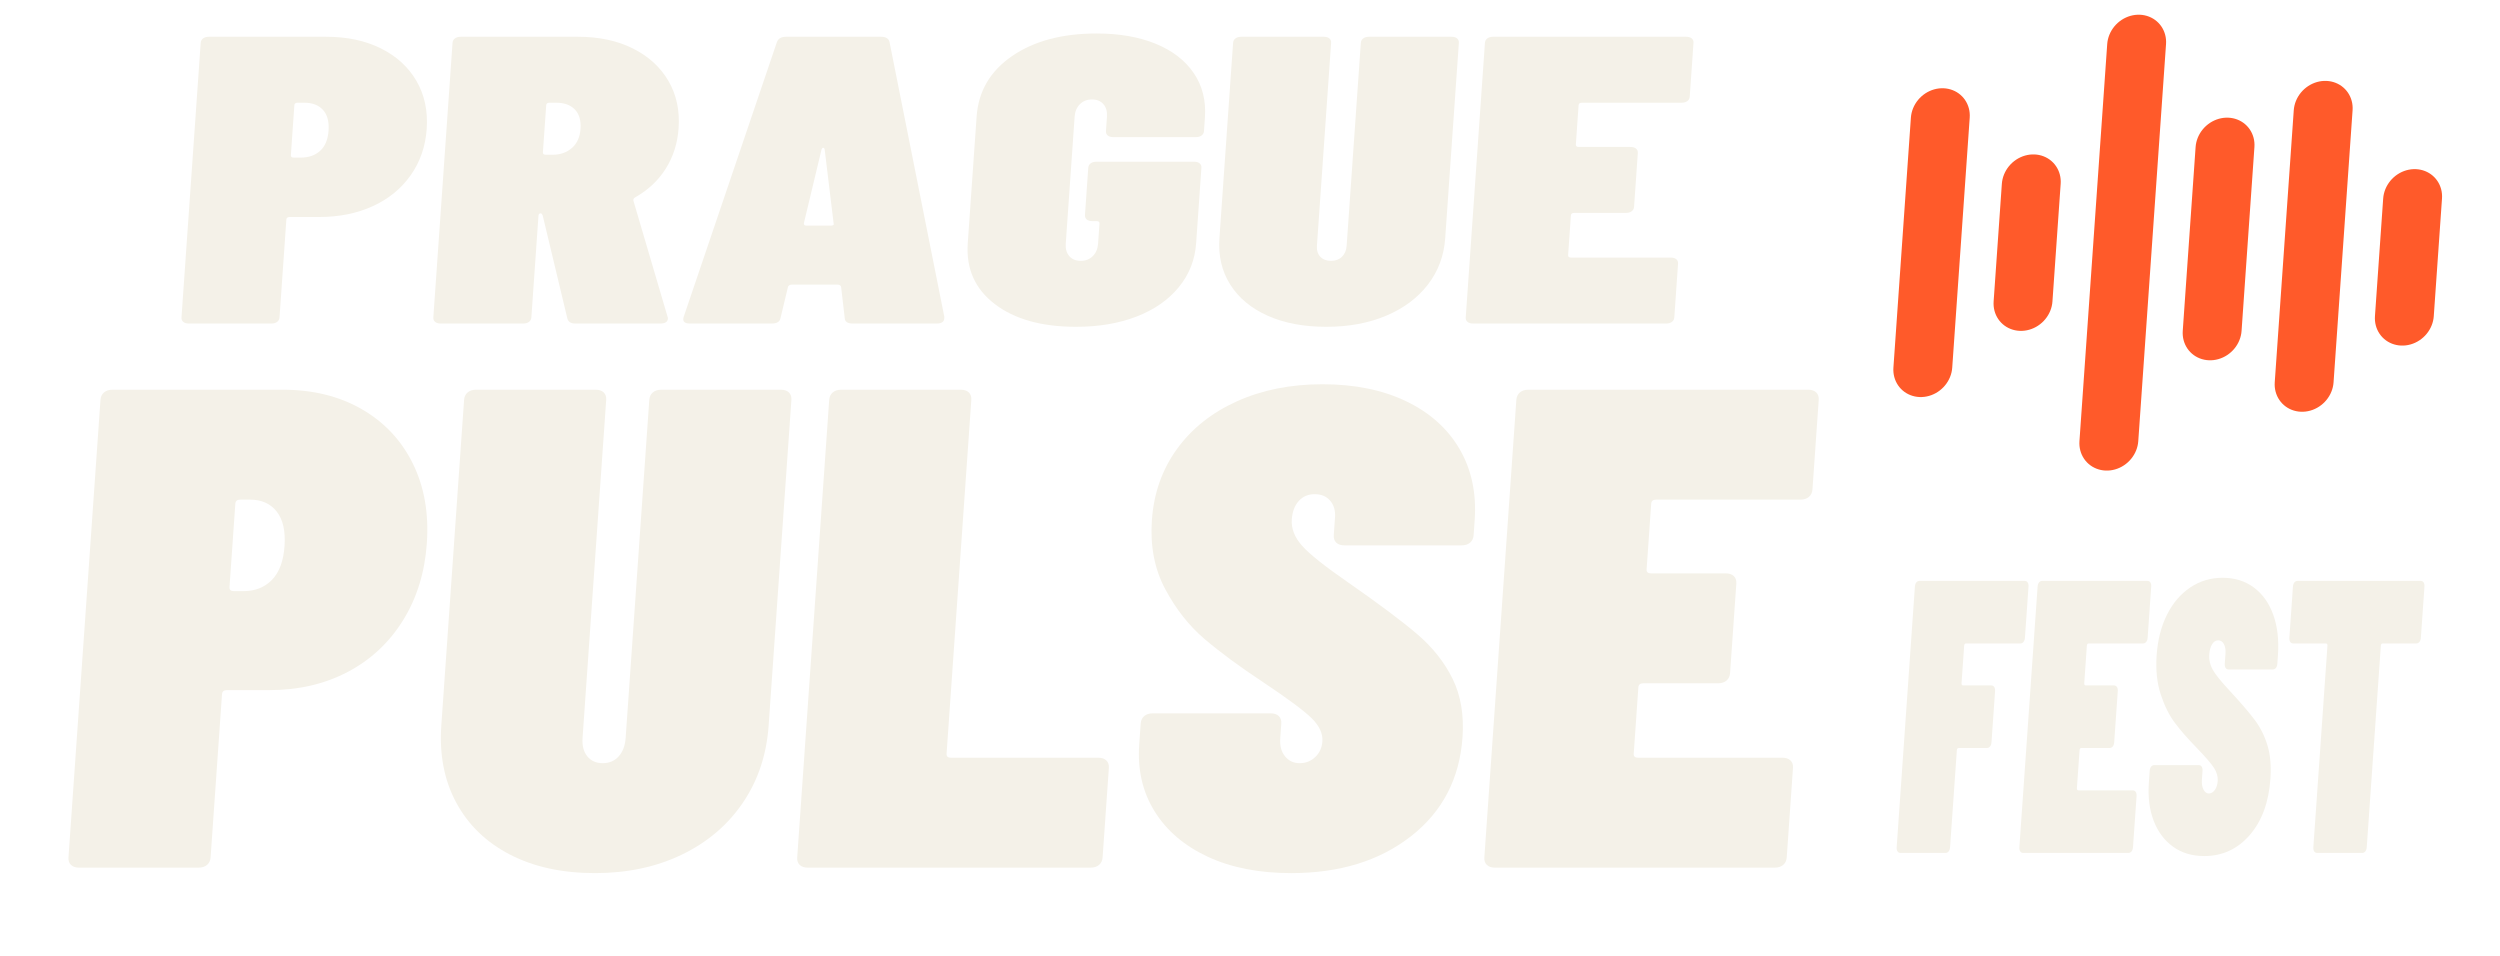
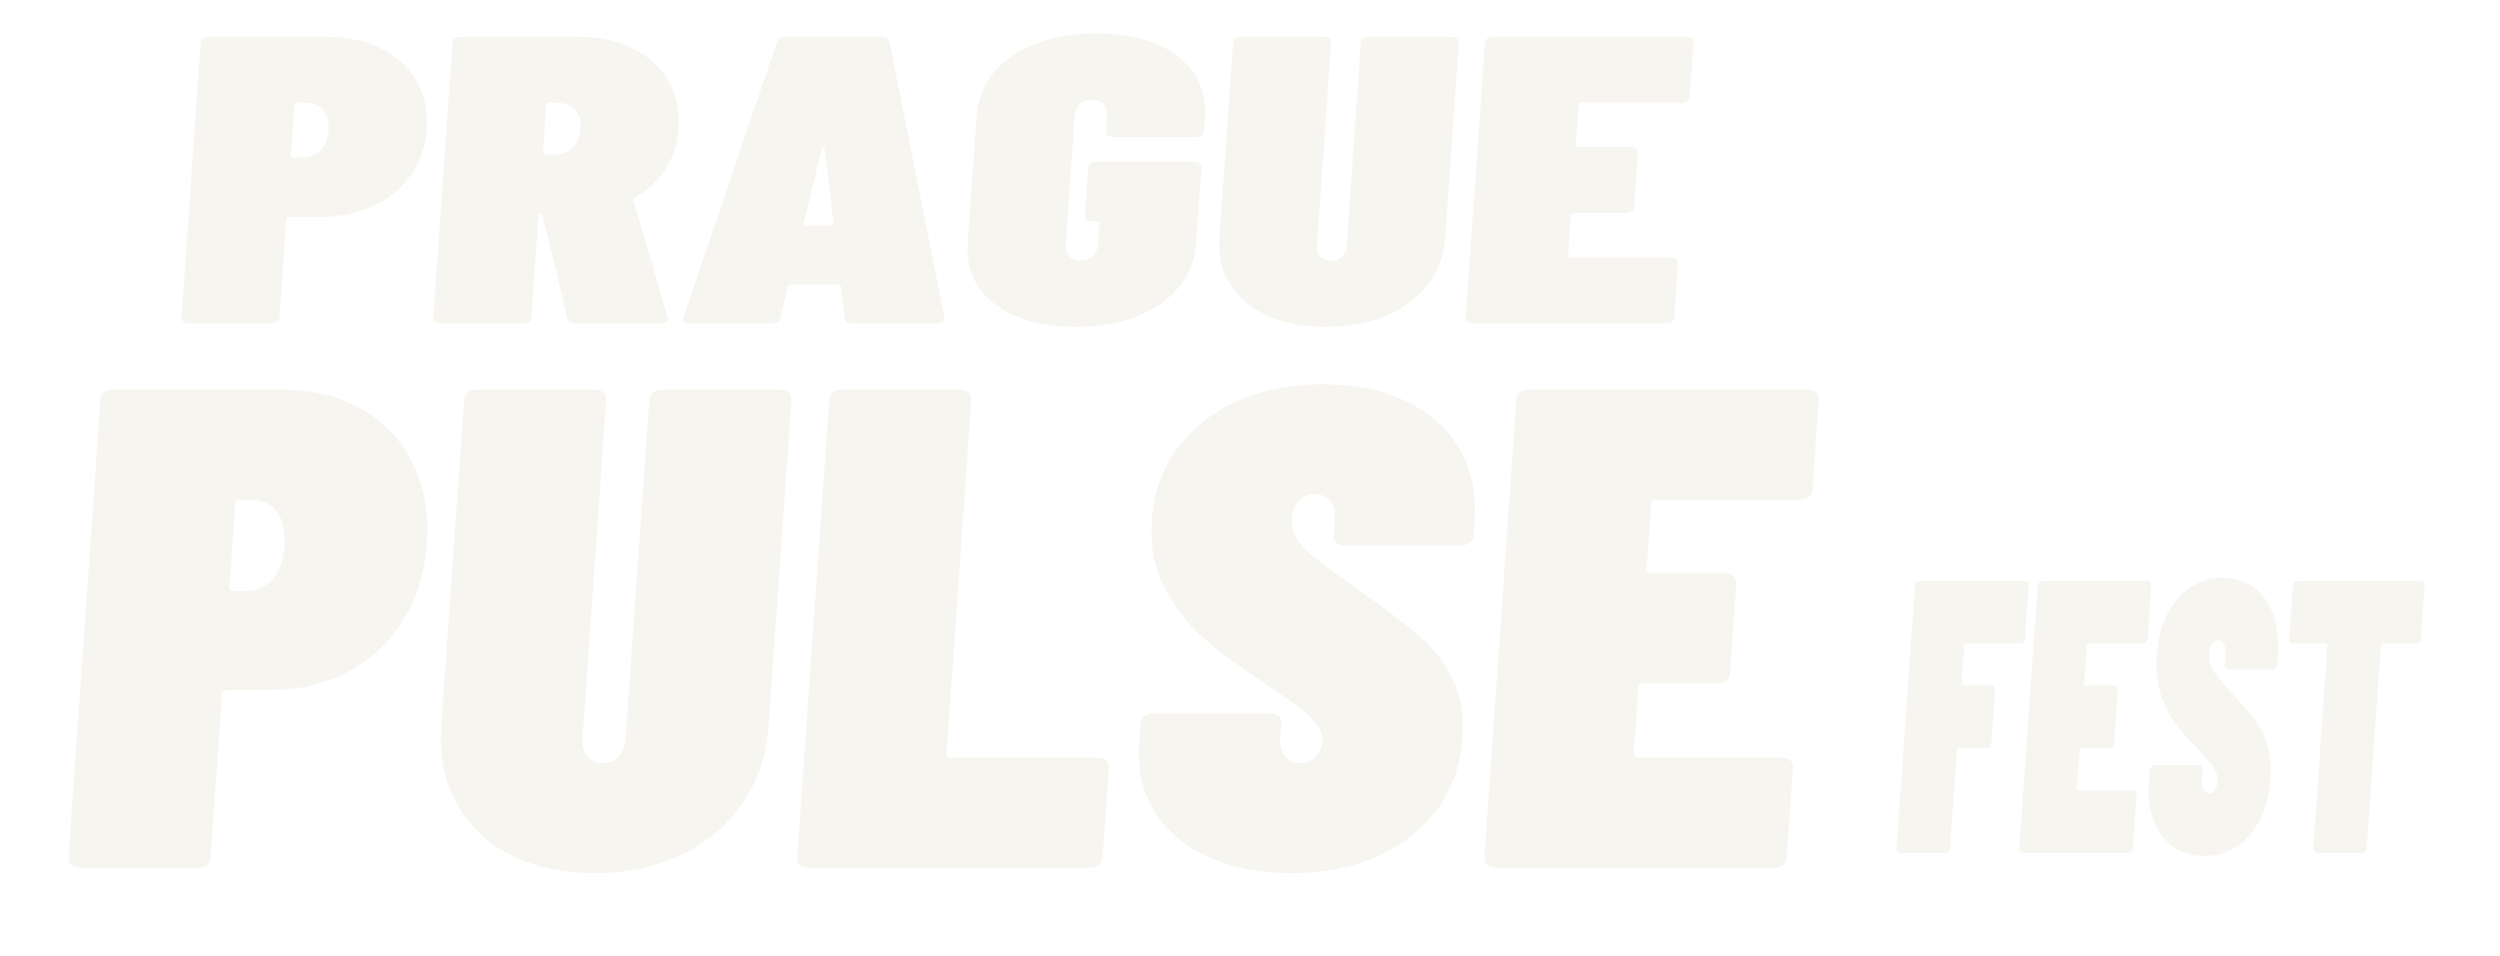
<svg xmlns="http://www.w3.org/2000/svg" viewBox="0 0 340 130" role="img" aria-labelledby="pulse-logo-title">
  <g transform="skewX(-4) translate(8 1)">
-     <g fill="#f4f1e8">
+     <g fill="#f7f5f0">
      <path d="M469 475Q469 411 444.5 362.0Q420 313 376.0 286.5Q332 260 274 260H218Q212 260 212 254V15Q212 8 208.0 4.0Q204 0 197 0H39Q32 0 28.0 4.0Q24 8 24 15V685Q24 692 28.0 696.0Q32 700 39 700H264Q324 700 370.5 671.5Q417 643 443.0 592.0Q469 541 469 475ZM281 471Q281 504 267.5 521.5Q254 539 231 539H218Q212 539 212 533V411Q212 405 218 405H231Q254 405 267.5 421.5Q281 438 281 471Z" transform="translate(18.000 43) scale(0.070912 -0.055714)" />
      <path d="M283 13 222 264Q220 269 218 269Q214 269 214 263V15Q214 8 210.0 4.0Q206 0 199 0H41Q34 0 30.0 4.0Q26 8 26 15V685Q26 692 30.0 696.0Q34 700 41 700H266Q326 700 372.5 671.5Q419 643 445.0 592.5Q471 542 471 477Q471 422 452.0 378.5Q433 335 397 308Q393 305 394 300L475 17Q476 15 476 12Q476 0 462 0H299Q286 0 283 13ZM220 539Q214 539 214 533V418Q214 412 220 412H233Q255 412 269.0 428.5Q283 445 283 475Q283 506 269.5 522.5Q256 539 233 539Z" transform="translate(52.109 43) scale(0.070912 -0.055714)" />
      <path d="M325 14 314 89Q314 91 312.0 93.0Q310 95 307 95H219Q216 95 214.0 93.0Q212 91 212 89L202 14Q201 0 186 0H29Q13 0 16 16L158 687Q161 700 175 700H357Q371 700 374 687L516 16V12Q516 0 502 0H341Q326 0 325 14ZM239 239H286Q293 239 291 245L264 425Q263 429 261.0 429.0Q259 429 258 425L234 245Q234 239 239 239Z" transform="translate(86.856 43) scale(0.070912 -0.055714)" />
      <path d="M20 196V505Q20 598 80.0 653.0Q140 708 239 708Q304 708 353.5 683.0Q403 658 430.5 611.5Q458 565 458 503V470Q458 463 454.0 459.0Q450 455 443 455H285Q278 455 274.0 459.0Q270 463 270 470V505Q270 524 261.5 535.5Q253 547 239 547Q225 547 216.5 535.5Q208 524 208 505V195Q208 176 216.5 164.5Q225 153 239 153Q253 153 261.5 164.5Q270 176 270 195V244Q270 250 264 250H256Q249 250 245.0 254.0Q241 258 241 265V380Q241 387 245.0 391.0Q249 395 256 395H443Q450 395 454.0 391.0Q458 387 458 380V196Q458 135 430.5 88.5Q403 42 353.5 17.0Q304 -8 239 -8Q140 -8 80.0 47.5Q20 103 20 196Z" transform="translate(124.510 43) scale(0.070912 -0.055714)" />
      <path d="M24 208V685Q24 692 28.0 696.0Q32 700 39 700H197Q204 700 208.0 696.0Q212 692 212 685V190Q212 173 220.0 163.0Q228 153 241 153Q254 153 261.5 163.0Q269 173 269 190V685Q269 692 273.0 696.0Q277 700 284 700H442Q449 700 453.0 696.0Q457 692 457 685V208Q457 144 430.0 95.0Q403 46 354.0 19.0Q305 -8 241 -8Q176 -8 127.0 19.0Q78 46 51.0 95.0Q24 144 24 208Z" transform="translate(158.406 43) scale(0.070912 -0.055714)" />
      <path d="M411 539H220Q214 539 214 533V437Q214 431 220 431H319Q326 431 330.0 427.0Q334 423 334 416V285Q334 278 330.0 274.0Q326 270 319 270H220Q214 270 214 264V167Q214 161 220 161H411Q418 161 422.0 157.0Q426 153 426 146V15Q426 8 422.0 4.0Q418 0 411 0H41Q34 0 30.0 4.0Q26 8 26 15V685Q26 692 30.0 696.0Q34 700 41 700H411Q418 700 422.0 696.0Q426 692 426 685V554Q426 547 422.0 543.0Q418 539 411 539Z" transform="translate(192.515 43) scale(0.070912 -0.055714)" />
    </g>
-     <g fill="#f4f1e8">
+     <g fill="#f7f5f0">
      <path d="M469 475Q469 411 444.5 362.0Q420 313 376.0 286.5Q332 260 274 260H218Q212 260 212 254V15Q212 8 208.0 4.0Q204 0 197 0H39Q32 0 28.0 4.0Q24 8 24 15V685Q24 692 28.0 696.0Q32 700 39 700H264Q324 700 370.5 671.5Q417 643 443.0 592.0Q469 541 469 475ZM281 471Q281 504 267.5 521.5Q254 539 231 539H218Q212 539 212 533V411Q212 405 218 405H231Q254 405 267.5 421.5Q281 438 281 471Z" transform="translate(7.000 117) scale(0.102808 -0.092857)" />
      <path d="M24 208V685Q24 692 28.0 696.0Q32 700 39 700H197Q204 700 208.0 696.0Q212 692 212 685V190Q212 173 220.0 163.0Q228 153 241 153Q254 153 261.5 163.0Q269 173 269 190V685Q269 692 273.0 696.0Q277 700 284 700H442Q449 700 453.0 696.0Q457 692 457 685V208Q457 144 430.0 95.0Q403 46 354.0 19.0Q305 -8 241 -8Q176 -8 127.0 19.0Q78 46 51.0 95.0Q24 144 24 208Z" transform="translate(56.451 117) scale(0.102808 -0.092857)" />
      <path d="M26 15V685Q26 692 30.0 696.0Q34 700 41 700H199Q206 700 210.0 696.0Q214 692 214 685V167Q214 161 220 161H415Q422 161 426.0 157.0Q430 153 430 146V15Q430 8 426.0 4.0Q422 0 415 0H41Q34 0 30.0 4.0Q26 8 26 15Z" transform="translate(105.901 117) scale(0.102808 -0.092857)" />
      <path d="M22 180V211Q22 218 26.0 222.0Q30 226 37 226H193Q200 226 204.0 222.0Q208 218 208 211V189Q208 173 216.0 163.0Q224 153 236 153Q248 153 256.0 162.0Q264 171 264 185Q264 202 248.0 218.5Q232 235 181 271Q131 306 98.5 335.0Q66 364 42.0 408.0Q18 452 18 509Q18 568 44.5 613.0Q71 658 119.5 683.0Q168 708 231 708Q295 708 343.5 683.0Q392 658 418.5 613.0Q445 568 445 509V487Q445 480 441.0 476.0Q437 472 430 472H275Q268 472 264.0 476.0Q260 480 260 487V513Q260 528 252.0 537.5Q244 547 231 547Q218 547 210.5 537.0Q203 527 203 510Q203 490 219.0 471.5Q235 453 283 418Q347 371 379.5 342.0Q412 313 430.5 276.5Q449 240 449 191Q449 100 390.0 46.0Q331 -8 235 -8Q171 -8 123.0 16.0Q75 40 48.5 82.5Q22 125 22 180Z" transform="translate(151.753 117) scale(0.102808 -0.092857)" />
      <path d="M411 539H220Q214 539 214 533V437Q214 431 220 431H319Q326 431 330.0 427.0Q334 423 334 416V285Q334 278 330.0 274.0Q326 270 319 270H220Q214 270 214 264V167Q214 161 220 161H411Q418 161 422.0 157.0Q426 153 426 146V15Q426 8 422.0 4.0Q418 0 411 0H41Q34 0 30.0 4.0Q26 8 26 15V685Q26 692 30.0 696.0Q34 700 41 700H411Q418 700 422.0 696.0Q426 692 426 685V554Q426 547 422.0 543.0Q418 539 411 539Z" transform="translate(199.353 117) scale(0.102808 -0.092857)" />
    </g>
-     <g fill="#f4f1e8">
+     <g fill="#f7f5f0">
      <path d="M411 539H220Q214 539 214 533V437Q214 431 220 431H319Q326 431 330.0 427.0Q334 423 334 416V285Q334 278 330.0 274.0Q326 270 319 270H220Q214 270 214 264V15Q214 8 210.0 4.0Q206 0 199 0H41Q34 0 30.0 4.0Q26 8 26 15V685Q26 692 30.0 696.0Q34 700 41 700H411Q418 700 422.0 696.0Q426 692 426 685V554Q426 547 422.0 543.0Q418 539 411 539Z" transform="translate(257.000 115) scale(0.038629 -0.052857)" />
      <path d="M411 539H220Q214 539 214 533V437Q214 431 220 431H319Q326 431 330.0 427.0Q334 423 334 416V285Q334 278 330.0 274.0Q326 270 319 270H220Q214 270 214 264V167Q214 161 220 161H411Q418 161 422.0 157.0Q426 153 426 146V15Q426 8 422.0 4.0Q418 0 411 0H41Q34 0 30.0 4.0Q26 8 26 15V685Q26 692 30.0 696.0Q34 700 41 700H411Q418 700 422.0 696.0Q426 692 426 685V554Q426 547 422.0 543.0Q418 539 411 539Z" transform="translate(273.688 115) scale(0.038629 -0.052857)" />
      <path d="M22 180V211Q22 218 26.0 222.0Q30 226 37 226H193Q200 226 204.0 222.0Q208 218 208 211V189Q208 173 216.0 163.0Q224 153 236 153Q248 153 256.0 162.0Q264 171 264 185Q264 202 248.0 218.5Q232 235 181 271Q131 306 98.5 335.0Q66 364 42.0 408.0Q18 452 18 509Q18 568 44.5 613.0Q71 658 119.5 683.0Q168 708 231 708Q295 708 343.5 683.0Q392 658 418.5 613.0Q445 568 445 509V487Q445 480 441.0 476.0Q437 472 430 472H275Q268 472 264.0 476.0Q260 480 260 487V513Q260 528 252.0 537.5Q244 547 231 547Q218 547 210.5 537.0Q203 527 203 510Q203 490 219.0 471.5Q235 453 283 418Q347 371 379.5 342.0Q412 313 430.5 276.5Q449 240 449 191Q449 100 390.0 46.0Q331 -8 235 -8Q171 -8 123.0 16.0Q75 40 48.5 82.5Q22 125 22 180Z" transform="translate(290.839 115) scale(0.038629 -0.052857)" />
      <path d="M481 685V554Q481 547 477.0 543.0Q473 539 466 539H348Q342 539 342 533V15Q342 8 338.0 4.0Q334 0 327 0H169Q162 0 158.0 4.0Q154 8 154 15V533Q154 539 148 539H33Q26 539 22.0 543.0Q18 547 18 554V685Q18 692 22.0 696.0Q26 700 33 700H466Q473 700 477.0 696.0Q481 692 481 685Z" transform="translate(308.724 115) scale(0.038629 -0.052857)" />
    </g>
-     <path d="M257 15v34m13-25v16m13-35v54m13-40v25m13-30v37m13-25v16" stroke="#ff5a2a" stroke-width="8" stroke-linecap="round" />
  </g>
</svg>
